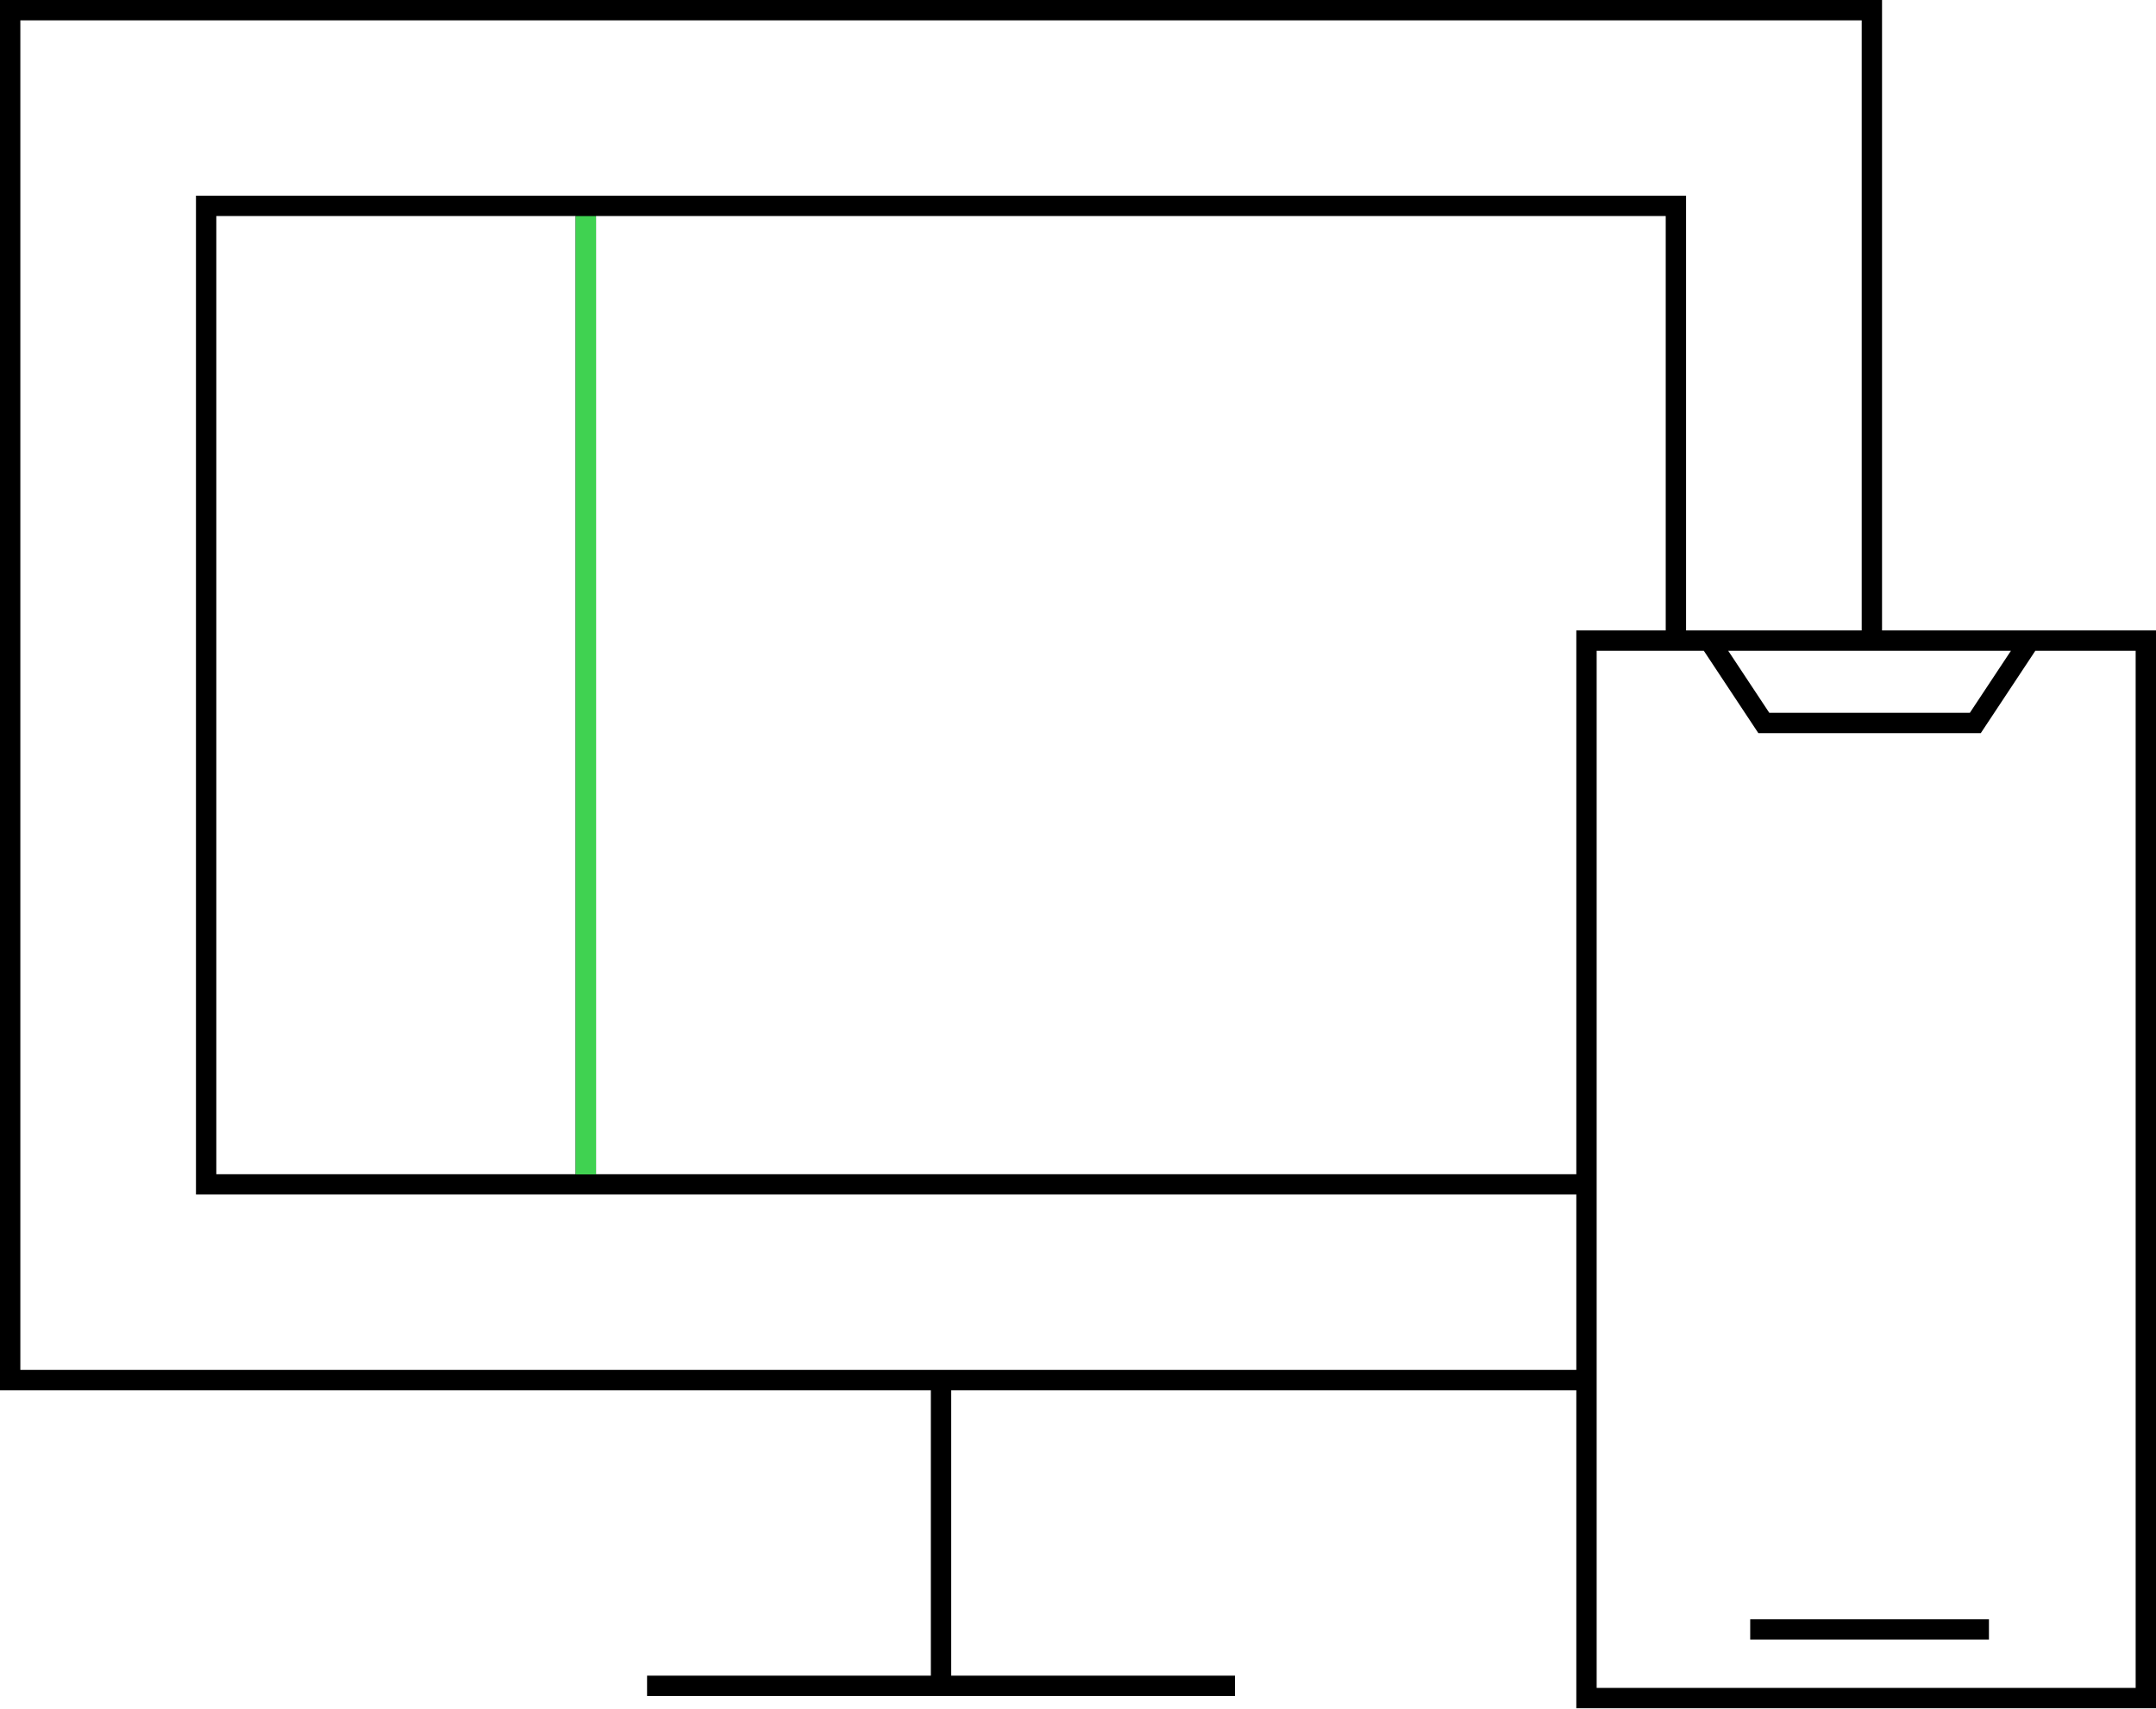
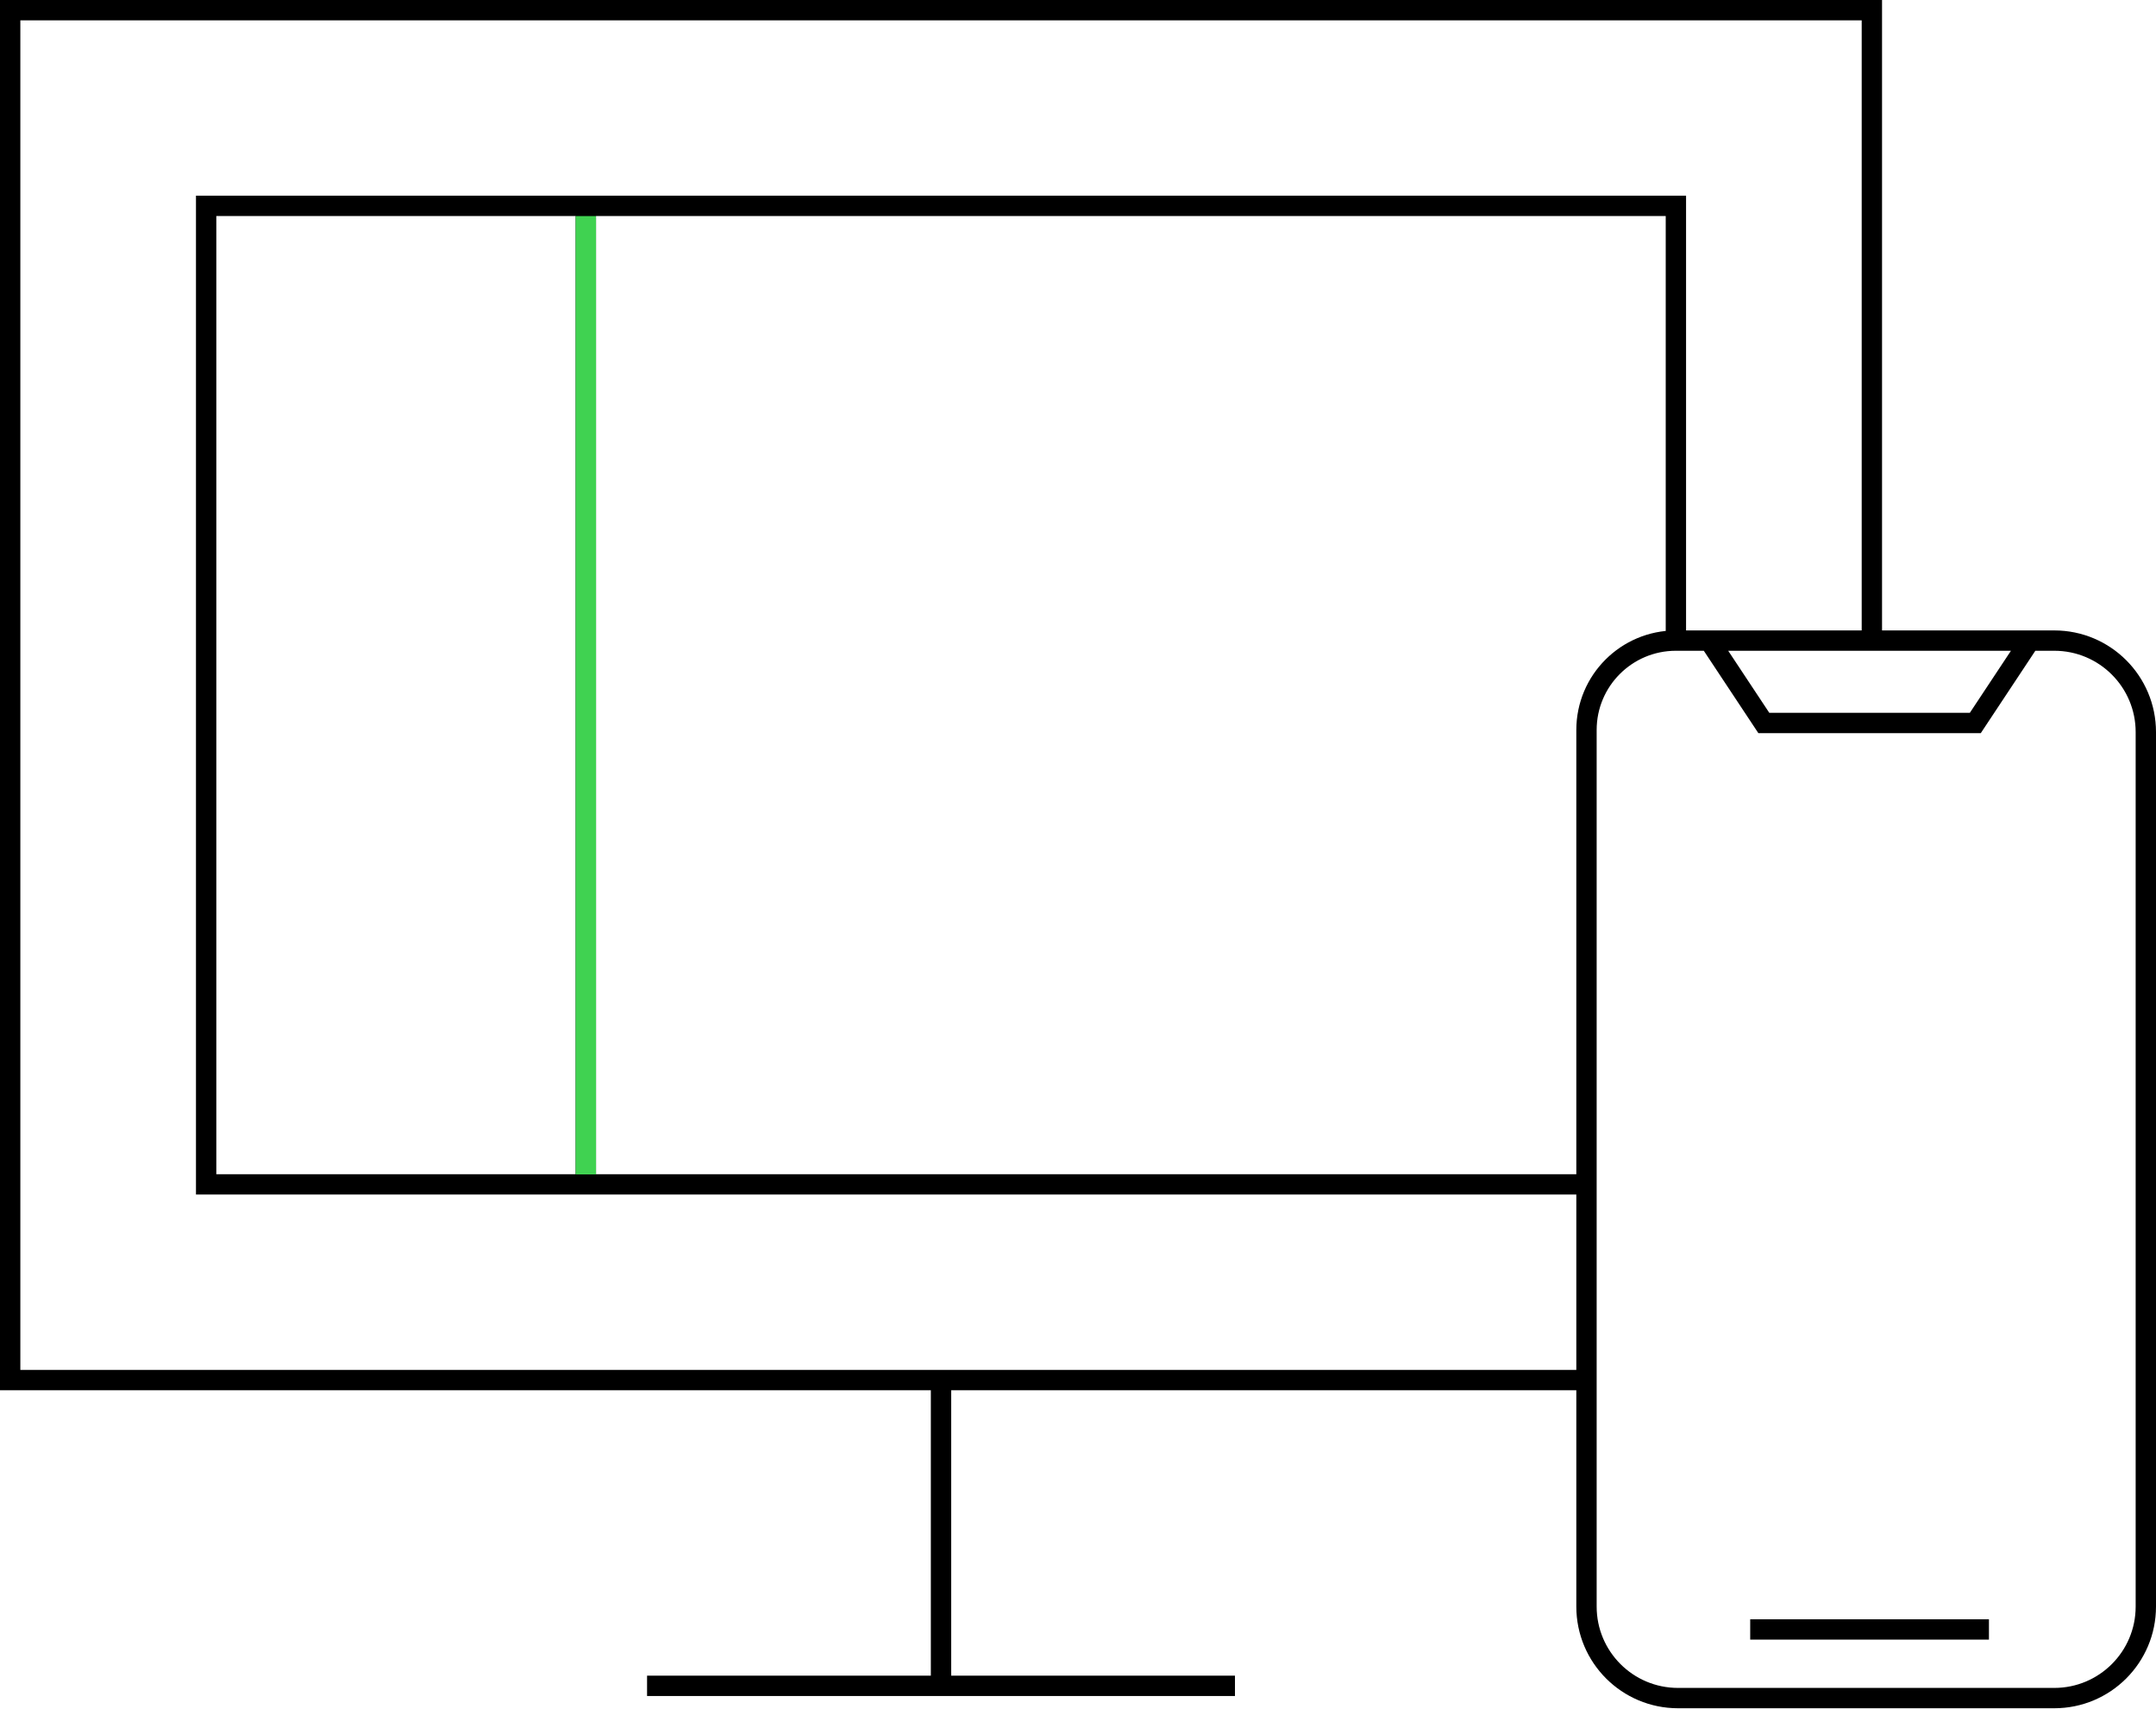
<svg xmlns="http://www.w3.org/2000/svg" width="212" height="168" viewBox="0 0 212 168" fill="none">
-   <path d="M92.53 135.725V165.797M92.53 165.797H63.626M92.53 165.797H121.435M57.604 20.246H20.27V116.478H57.604M57.604 20.246H164.791V63M57.604 20.246V116.478M57.604 116.478H156M168.073 63L173.439 71.104H184.061H194.232L199.598 63M172.098 160.247H195.573M156 135.725V167H211V63H184.061M156 135.725H1V1H184.061V63M156 135.725V116.478M156 116.478V63H164.791M164.791 63H184.061" stroke="black" stroke-width="2" />
+   <path d="M92.53 135.725V165.797M92.53 165.797H63.626M92.53 165.797H121.435M57.604 20.246H20.27V116.478H57.604M57.604 20.246H164.791V63M57.604 20.246V116.478M57.604 116.478H156M168.073 63L173.439 71.104H184.061H194.232L199.598 63M172.098 160.247H195.573M156 135.725V158C156 162.971 160.029 167 165 167H202C206.971 167 211 162.971 211 158V72C211 67.029 206.971 63 202 63H184.061M156 135.725H1V1H184.061V63M156 135.725V116.478M156 116.478V71.791C156 66.936 159.936 63 164.791 63V63M164.791 63H184.061" stroke="black" stroke-width="2" />
  <path d="M57.605 21.25V115.5" stroke="#40D251" stroke-width="2" />
</svg>
